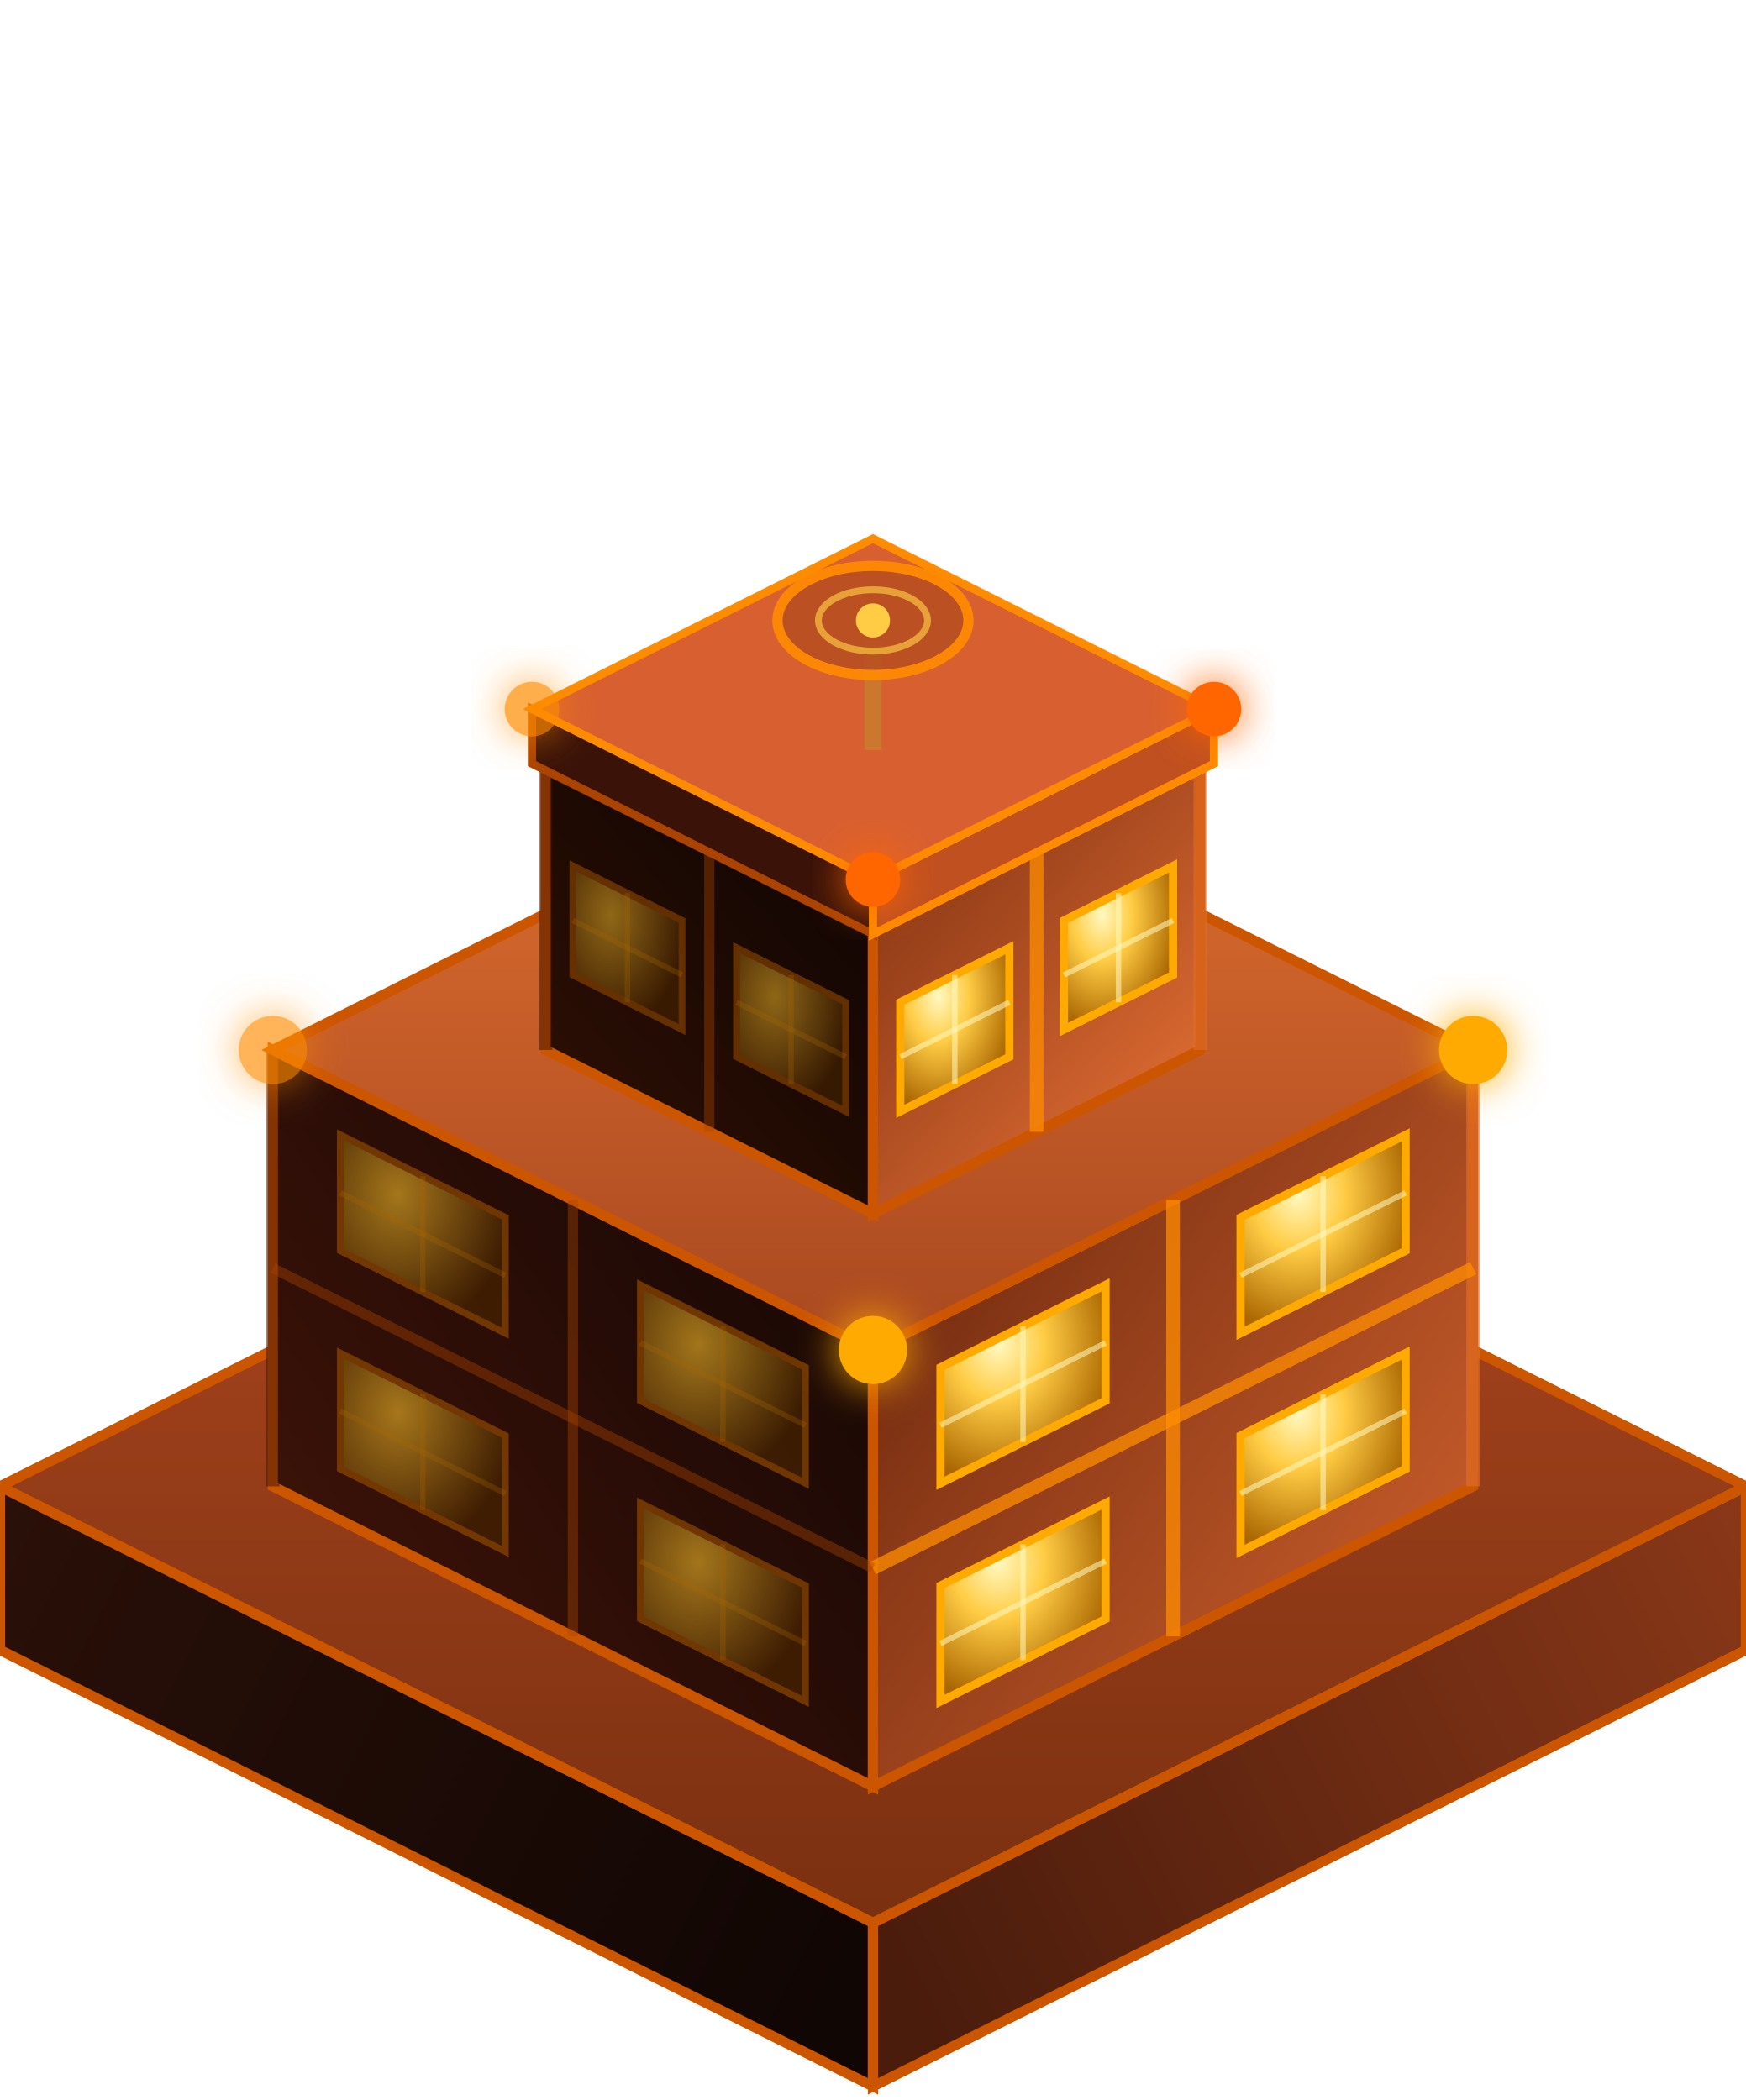
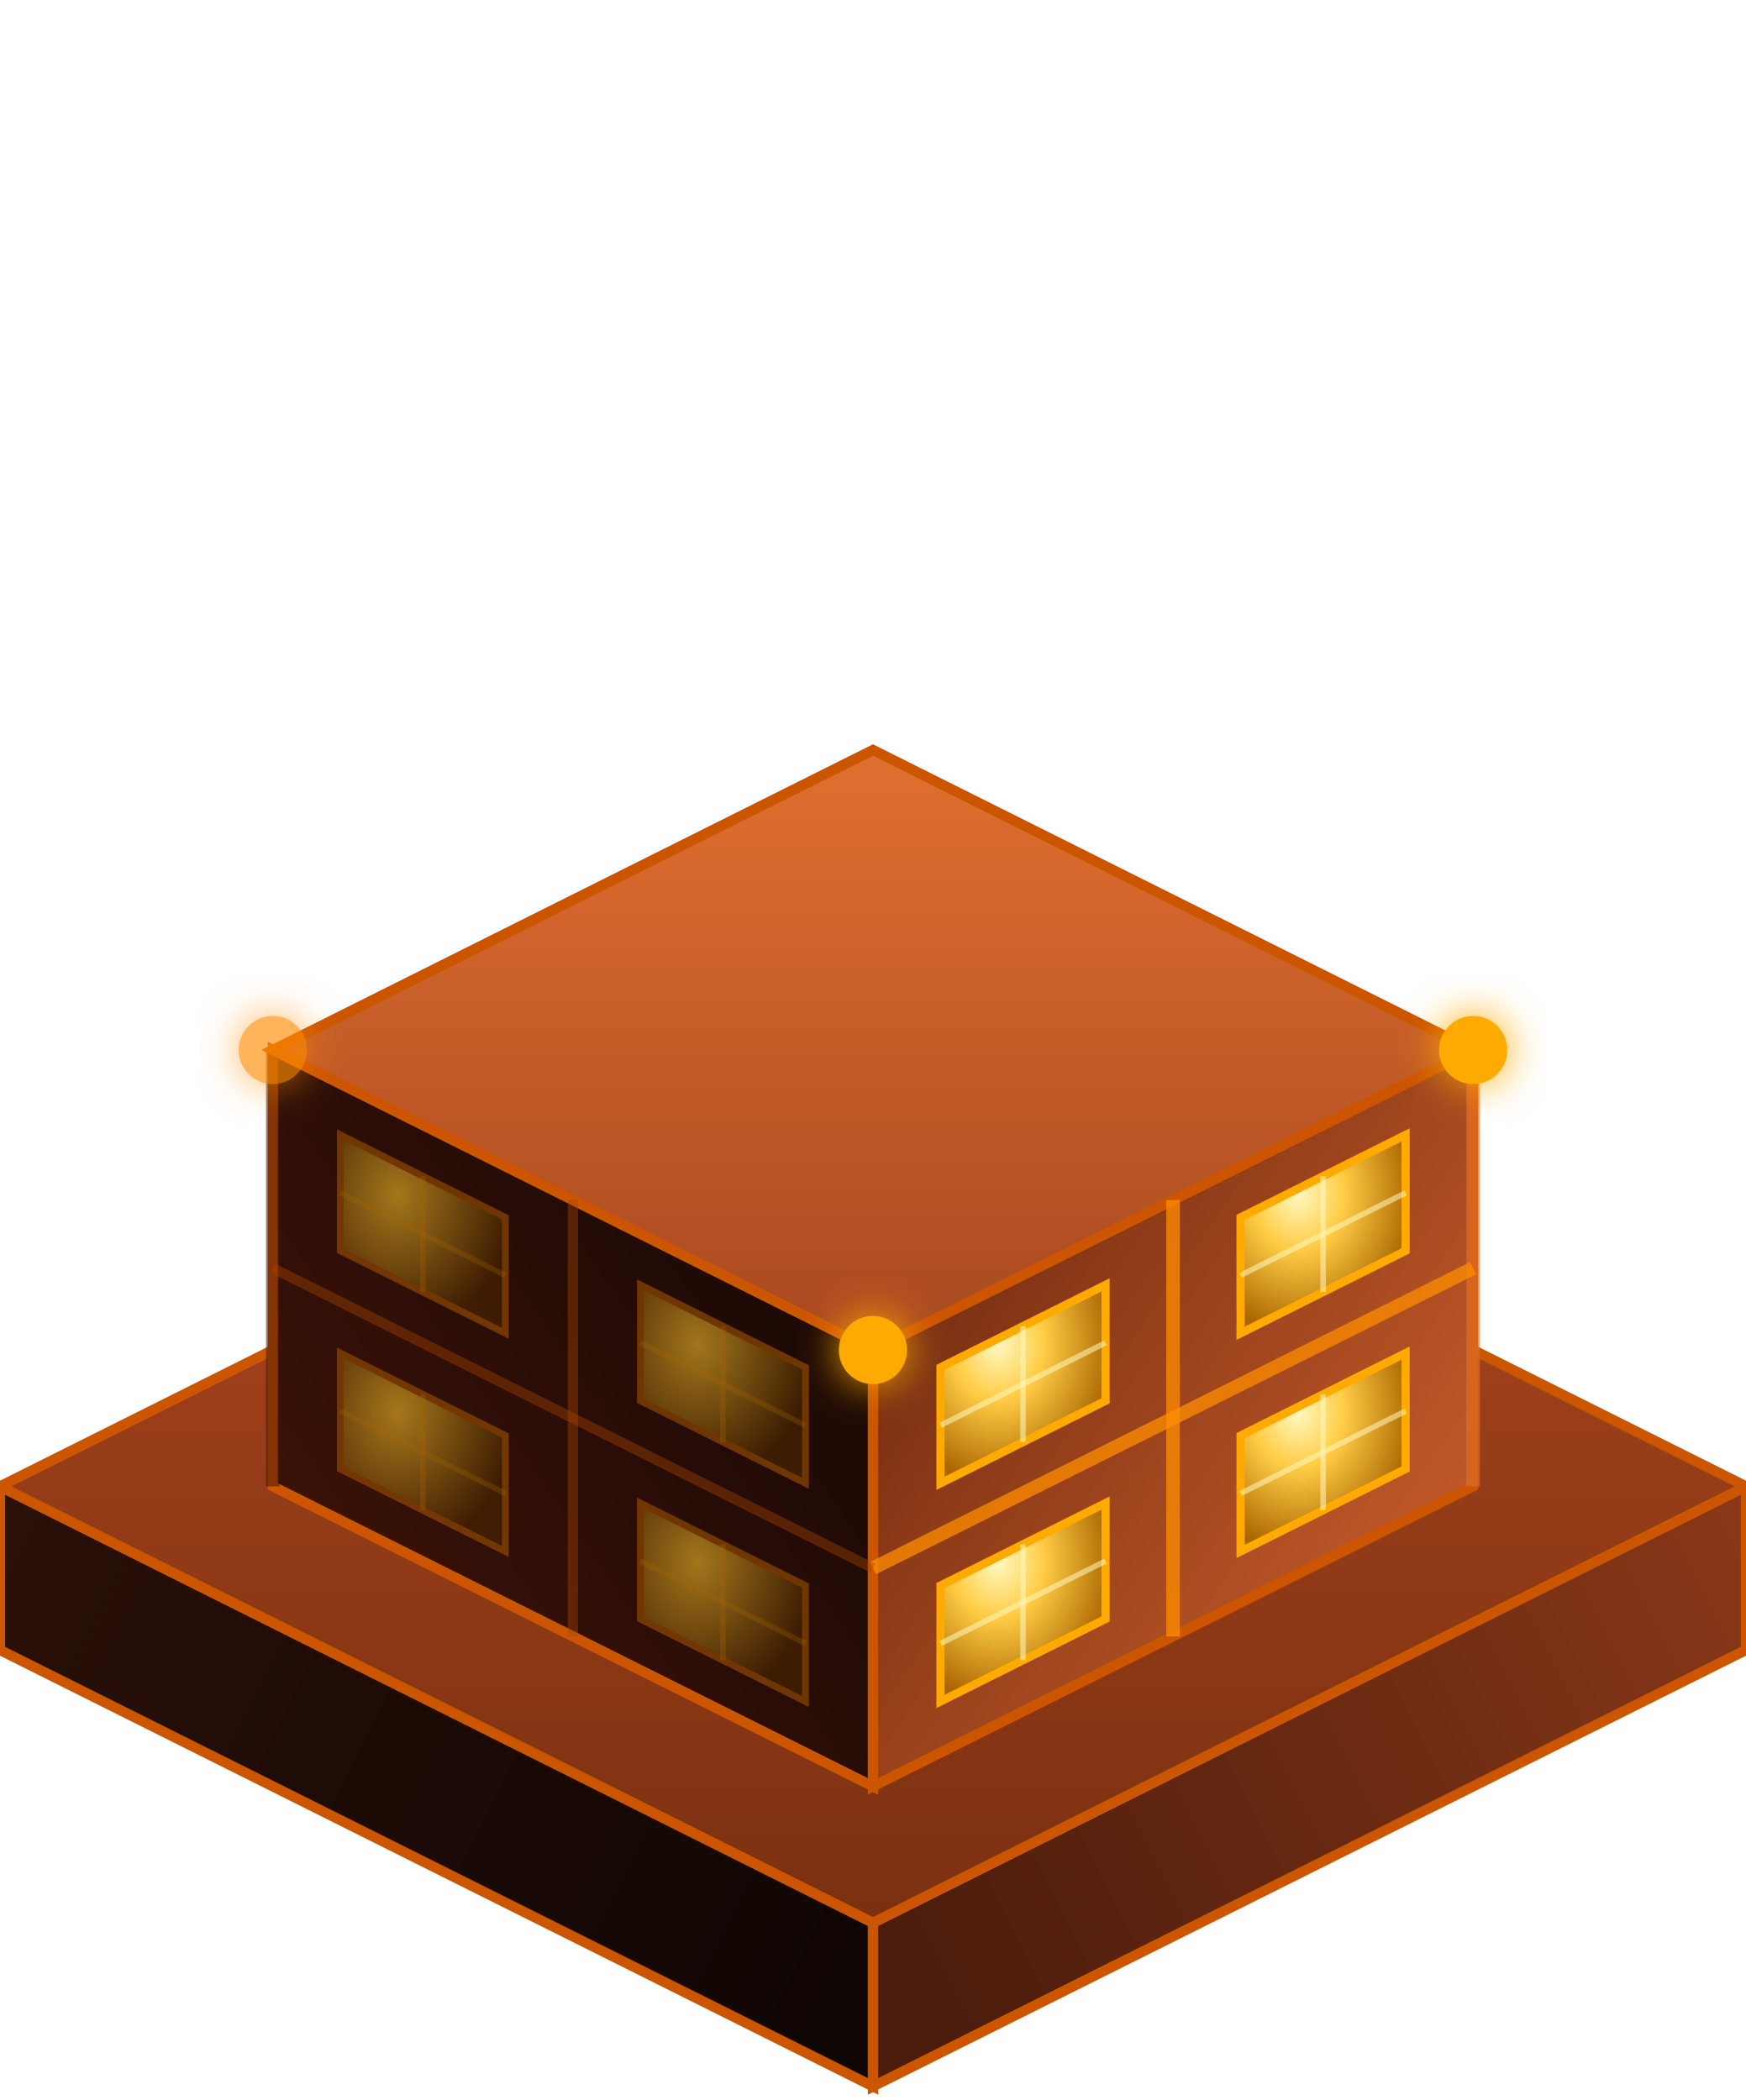
<svg xmlns="http://www.w3.org/2000/svg" viewBox="-128 -178 256 308" width="256" height="308">
  <defs>
    <linearGradient id="fR" gradientUnits="userSpaceOnUse" x1="128" y1="40" x2="0" y2="104">
      <stop offset="0%" stop-color="#8a3818" />
      <stop offset="100%" stop-color="#4a1c0c" />
    </linearGradient>
    <linearGradient id="fL" gradientUnits="userSpaceOnUse" x1="-128" y1="40" x2="0" y2="104">
      <stop offset="0%" stop-color="#2a1008" />
      <stop offset="100%" stop-color="#100604" />
    </linearGradient>
    <linearGradient id="fT" gradientUnits="userSpaceOnUse" x1="0" y1="-24" x2="0" y2="104">
      <stop offset="0%" stop-color="#b04820" />
      <stop offset="100%" stop-color="#7a3010" />
    </linearGradient>
    <linearGradient id="aR" gradientUnits="userSpaceOnUse" x1="88" y1="16" x2="0" y2="-44">
      <stop offset="0%" stop-color="#c05828" />
      <stop offset="60%" stop-color="#8c3a18" />
      <stop offset="100%" stop-color="#5c2008" />
    </linearGradient>
    <linearGradient id="aL" gradientUnits="userSpaceOnUse" x1="-88" y1="16" x2="0" y2="-44">
      <stop offset="0%" stop-color="#3a1208" />
      <stop offset="100%" stop-color="#120604" />
    </linearGradient>
    <linearGradient id="aT" gradientUnits="userSpaceOnUse" x1="0" y1="-92" x2="0" y2="-4">
      <stop offset="0%" stop-color="#e07030" />
      <stop offset="100%" stop-color="#a84820" />
    </linearGradient>
-     <linearGradient id="bR" gradientUnits="userSpaceOnUse" x1="48" y1="-64" x2="0" y2="-106">
-       <stop offset="0%" stop-color="#d86830" />
-       <stop offset="50%" stop-color="#a84a20" />
-       <stop offset="100%" stop-color="#7c3010" />
-     </linearGradient>
-     <linearGradient id="bL" gradientUnits="userSpaceOnUse" x1="-48" y1="-64" x2="0" y2="-106">
-       <stop offset="0%" stop-color="#2a0e04" />
-       <stop offset="100%" stop-color="#0c0402" />
-     </linearGradient>
-     <linearGradient id="bT" gradientUnits="userSpaceOnUse" x1="0" y1="-130" x2="0" y2="-82">
-       <stop offset="0%" stop-color="#f07840" />
-       <stop offset="100%" stop-color="#c05a28" />
-     </linearGradient>
    <radialGradient id="winW" cx="35%" cy="30%" r="70%">
      <stop offset="0%" stop-color="#fff8c0" />
      <stop offset="40%" stop-color="#ffcc44" />
      <stop offset="100%" stop-color="#aa6600" />
    </radialGradient>
    <radialGradient id="winD" cx="35%" cy="30%" r="70%">
      <stop offset="0%" stop-color="#cc9922" />
      <stop offset="100%" stop-color="#442200" />
    </radialGradient>
    <filter id="glow" x="-60%" y="-60%" width="220%" height="220%">
      <feGaussianBlur stdDeviation="3" result="blur" />
-       <feMerge>
-         <feMergeNode in="blur" />
-         <feMergeNode in="SourceGraphic" />
-       </feMerge>
-     </filter>
-     <filter id="softglow" x="-80%" y="-80%" width="260%" height="260%">
-       <feGaussianBlur stdDeviation="5" result="blur" />
      <feMerge>
        <feMergeNode in="blur" />
        <feMergeNode in="SourceGraphic" />
      </feMerge>
    </filter>
  </defs>
  <polygon points="-128,64 0,128 0,104 -128,40" fill="url(#fL)" stroke="#cc5500" stroke-width="1.5" />
  <polygon points="128,64 0,128 0,104 128,40" fill="url(#fR)" stroke="#cc5500" stroke-width="1.5" />
  <polygon points="0,-24 128,40 0,104 -128,40" fill="url(#fT)" stroke="#cc5500" stroke-width="1.5" />
  <g transform="translate(0, 24)">
    <polygon points="-88,16 0,60 0,-4 -88,-48" fill="url(#aL)" stroke="#cc5500" stroke-width="1.5" />
    <line x1="-88" y1="16" x2="-88" y2="-48" stroke="#3a1208" stroke-width="2" opacity="0.5" />
    <polygon points="-78.1,13.45 -53.9,25.55 -53.9,8.55 -78.1,-3.55" fill="url(#winD)" stroke="#884400" stroke-width="1" opacity="0.75" />
    <line x1="-66" y1="2.5" x2="-66" y2="19.5" stroke="#aa6600" stroke-width="0.8" opacity="0.28" />
    <line x1="-78.1" y1="4.95" x2="-53.9" y2="17.05" stroke="#aa6600" stroke-width="0.8" opacity="0.28" />
    <polygon points="-34.1,35.45 -9.9,47.55 -9.9,30.55 -34.1,18.45" fill="url(#winD)" stroke="#884400" stroke-width="1" opacity="0.75" />
    <line x1="-22" y1="24.5" x2="-22" y2="41.5" stroke="#aa6600" stroke-width="0.8" opacity="0.28" />
    <line x1="-34.1" y1="26.95" x2="-9.9" y2="39.05" stroke="#aa6600" stroke-width="0.8" opacity="0.28" />
    <polygon points="-78.1,-18.55 -53.9,-6.45 -53.9,-23.45 -78.1,-35.55" fill="url(#winD)" stroke="#884400" stroke-width="1" opacity="0.75" />
    <line x1="-66" y1="-29.5" x2="-66" y2="-12.5" stroke="#aa6600" stroke-width="0.8" opacity="0.28" />
    <line x1="-78.1" y1="-27.05" x2="-53.9" y2="-14.95" stroke="#aa6600" stroke-width="0.8" opacity="0.28" />
    <polygon points="-34.1,3.45 -9.9,15.55 -9.9,-1.45 -34.1,-13.55" fill="url(#winD)" stroke="#884400" stroke-width="1" opacity="0.75" />
    <line x1="-22" y1="-7.5" x2="-22" y2="9.5" stroke="#aa6600" stroke-width="0.8" opacity="0.28" />
    <line x1="-34.1" y1="-5.05" x2="-9.9" y2="7.05" stroke="#aa6600" stroke-width="0.8" opacity="0.28" />
    <polygon points="88,16 0,60 0,-4 88,-48" fill="url(#aR)" stroke="#cc5500" stroke-width="1.5" />
    <line x1="88" y1="16" x2="88" y2="-48" stroke="#e07030" stroke-width="2" opacity="0.6" />
    <polygon points="78.1,13.45 53.9,25.55 53.9,8.55 78.1,-3.55" fill="url(#winW)" stroke="#ffaa00" stroke-width="1.2" />
    <line x1="66" y1="2.5" x2="66" y2="19.5" stroke="#fff8c0" stroke-width="0.8" opacity="0.55" />
    <line x1="78.1" y1="4.95" x2="53.9" y2="17.05" stroke="#fff8c0" stroke-width="0.8" opacity="0.55" />
    <polygon points="34.1,35.45 9.9,47.55 9.9,30.55 34.1,18.45" fill="url(#winW)" stroke="#ffaa00" stroke-width="1.2" />
    <line x1="22" y1="24.5" x2="22" y2="41.5" stroke="#fff8c0" stroke-width="0.8" opacity="0.55" />
    <line x1="34.1" y1="26.95" x2="9.9" y2="39.05" stroke="#fff8c0" stroke-width="0.8" opacity="0.55" />
    <polygon points="78.1,-18.55 53.9,-6.45 53.9,-23.45 78.1,-35.55" fill="url(#winW)" stroke="#ffaa00" stroke-width="1.2" />
    <line x1="66" y1="-29.5" x2="66" y2="-12.5" stroke="#fff8c0" stroke-width="0.8" opacity="0.55" />
    <line x1="78.1" y1="-27.05" x2="53.9" y2="-14.95" stroke="#fff8c0" stroke-width="0.8" opacity="0.55" />
    <polygon points="34.1,3.45 9.9,15.55 9.9,-1.45 34.1,-13.55" fill="url(#winW)" stroke="#ffaa00" stroke-width="1.2" />
    <line x1="22" y1="-7.5" x2="22" y2="9.5" stroke="#fff8c0" stroke-width="0.8" opacity="0.55" />
    <line x1="34.1" y1="-5.05" x2="9.9" y2="7.05" stroke="#fff8c0" stroke-width="0.8" opacity="0.55" />
    <polygon points="0,-92 88,-48 0,-4 -88,-48" fill="url(#aT)" stroke="#cc5500" stroke-width="1.5" />
    <line x1="44" y1="-26" x2="44" y2="38" stroke="#ff8c00" stroke-width="2" opacity="0.75" />
    <line x1="-44" y1="-26" x2="-44" y2="38" stroke="#aa4400" stroke-width="1.5" opacity="0.4" />
    <line x1="88" y1="-16" x2="0" y2="28" stroke="#ff8c00" stroke-width="2" opacity="0.75" />
    <line x1="0" y1="28" x2="-88" y2="-16" stroke="#aa4400" stroke-width="1.5" opacity="0.4" />
    <circle cx="88" cy="-48" r="5" fill="#ffaa00" filter="url(#glow)" />
    <circle cx="-88" cy="-48" r="5" fill="#ff8c00" filter="url(#glow)" opacity="0.65" />
    <circle cx="0" cy="-4" r="5" fill="#ffaa00" filter="url(#glow)" />
  </g>
-   <g transform="translate(0, 40)">
-     <polygon points="-48,-64 0,-40 0,-82 -48,-106" fill="url(#bL)" stroke="#cc5500" stroke-width="1.5" />
-     <line x1="-48" y1="-64" x2="-48" y2="-106" stroke="#3a1208" stroke-width="2" opacity="0.5" />
-     <polygon points="-44,-75 -28,-67 -28,-83 -44,-91" fill="url(#winD)" stroke="#884400" stroke-width="1" opacity="0.65" />
-     <line x1="-36" y1="-87" x2="-36" y2="-71" stroke="#aa6600" stroke-width="0.8" opacity="0.28" />
-     <line x1="-44" y1="-83" x2="-28" y2="-75" stroke="#aa6600" stroke-width="0.8" opacity="0.28" />
-     <polygon points="-20,-63 -4,-55 -4,-71 -20,-79" fill="url(#winD)" stroke="#884400" stroke-width="1" opacity="0.65" />
-     <line x1="-12" y1="-75" x2="-12" y2="-59" stroke="#aa6600" stroke-width="0.8" opacity="0.28" />
-     <line x1="-20" y1="-71" x2="-4" y2="-63" stroke="#aa6600" stroke-width="0.8" opacity="0.28" />
-     <polygon points="48,-64 0,-40 0,-82 48,-106" fill="url(#bR)" stroke="#cc5500" stroke-width="1.5" />
-     <line x1="48" y1="-64" x2="48" y2="-106" stroke="#e07030" stroke-width="2" opacity="0.55" />
-     <polygon points="44,-75 28,-67 28,-83 44,-91" fill="url(#winW)" stroke="#ffaa00" stroke-width="1.2" />
-     <line x1="36" y1="-87" x2="36" y2="-71" stroke="#fff8c0" stroke-width="0.8" opacity="0.55" />
-     <line x1="44" y1="-83" x2="28" y2="-75" stroke="#fff8c0" stroke-width="0.8" opacity="0.55" />
-     <polygon points="20,-63 4,-55 4,-71 20,-79" fill="url(#winW)" stroke="#ffaa00" stroke-width="1.2" />
-     <line x1="12" y1="-75" x2="12" y2="-59" stroke="#fff8c0" stroke-width="0.8" opacity="0.55" />
-     <line x1="20" y1="-71" x2="4" y2="-63" stroke="#fff8c0" stroke-width="0.8" opacity="0.55" />
-     <polygon points="0,-130 48,-106 0,-82 -48,-106" fill="url(#bT)" stroke="#cc5500" stroke-width="1.5" />
-     <line x1="24" y1="-94" x2="24" y2="-52" stroke="#ff8c00" stroke-width="2" opacity="0.75" />
-     <line x1="-24" y1="-94" x2="-24" y2="-52" stroke="#aa4400" stroke-width="1.5" opacity="0.4" />
-   </g>
-   <g transform="translate(0, 39)">
-     <polygon points="-50,-105 0,-80 0,-88 -50,-113" fill="#3a1208" stroke="#aa4400" stroke-width="1.2" />
-     <polygon points="50,-105 0,-80 0,-88 50,-113" fill="#c05020" stroke="#ff8c00" stroke-width="1.2" />
-     <polygon points="0,-138 50,-113 0,-88 -50,-113" fill="#d86030" stroke="#ff8c00" stroke-width="1.2" />
-     <circle cx="50" cy="-113" r="4" fill="#ff6600" filter="url(#glow)" />
-     <circle cx="-50" cy="-113" r="4" fill="#ff8c00" filter="url(#glow)" opacity="0.7" />
-     <circle cx="0" cy="-88" r="4" fill="#ff6600" filter="url(#glow)" />
-     <g transform="translate(0, 25)">
-       <line x1="0" y1="-132" x2="0" y2="-148" stroke="#cc7730" stroke-width="2.5" />
-       <ellipse cx="0" cy="-151" rx="14" ry="8" fill="#b85020" stroke="#ff8c00" stroke-width="1.5" opacity="0.9" />
-       <ellipse cx="0" cy="-151" rx="8" ry="4.5" fill="none" stroke="#ffcc44" stroke-width="1" opacity="0.65" />
-       <circle cx="0" cy="-151" r="2.5" fill="#ffcc44" />
-     </g>
-   </g>
</svg>
